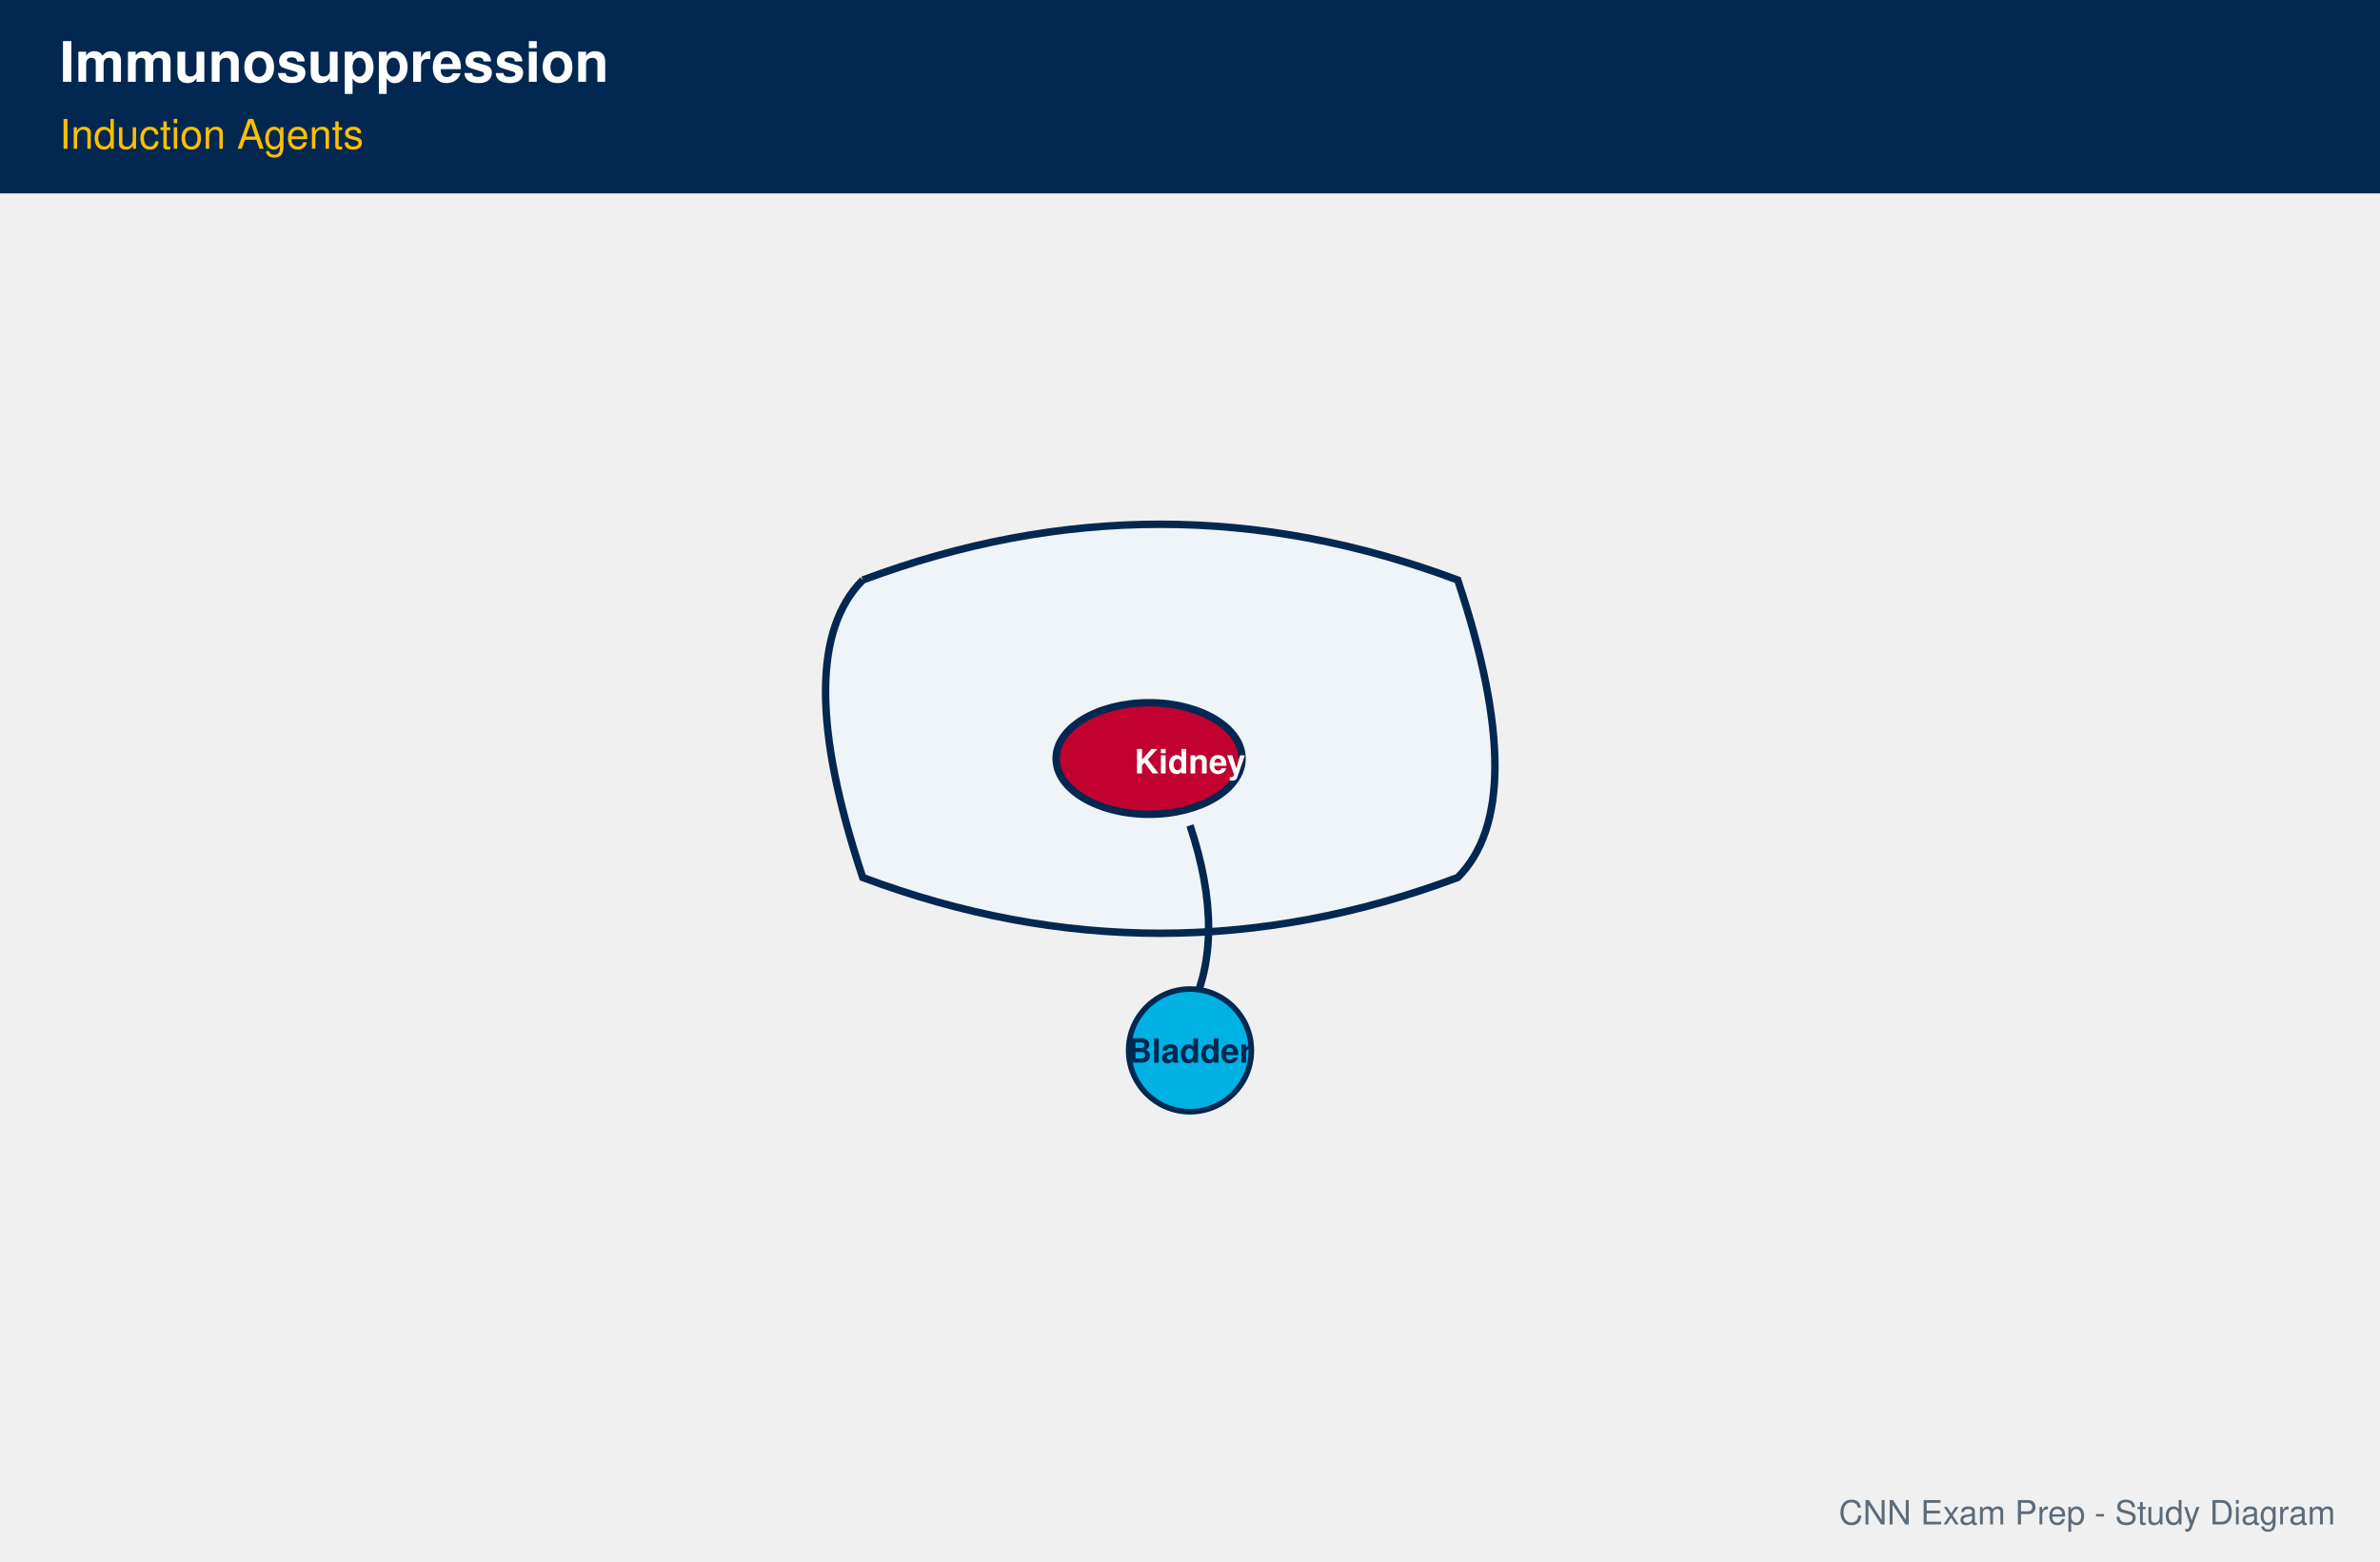
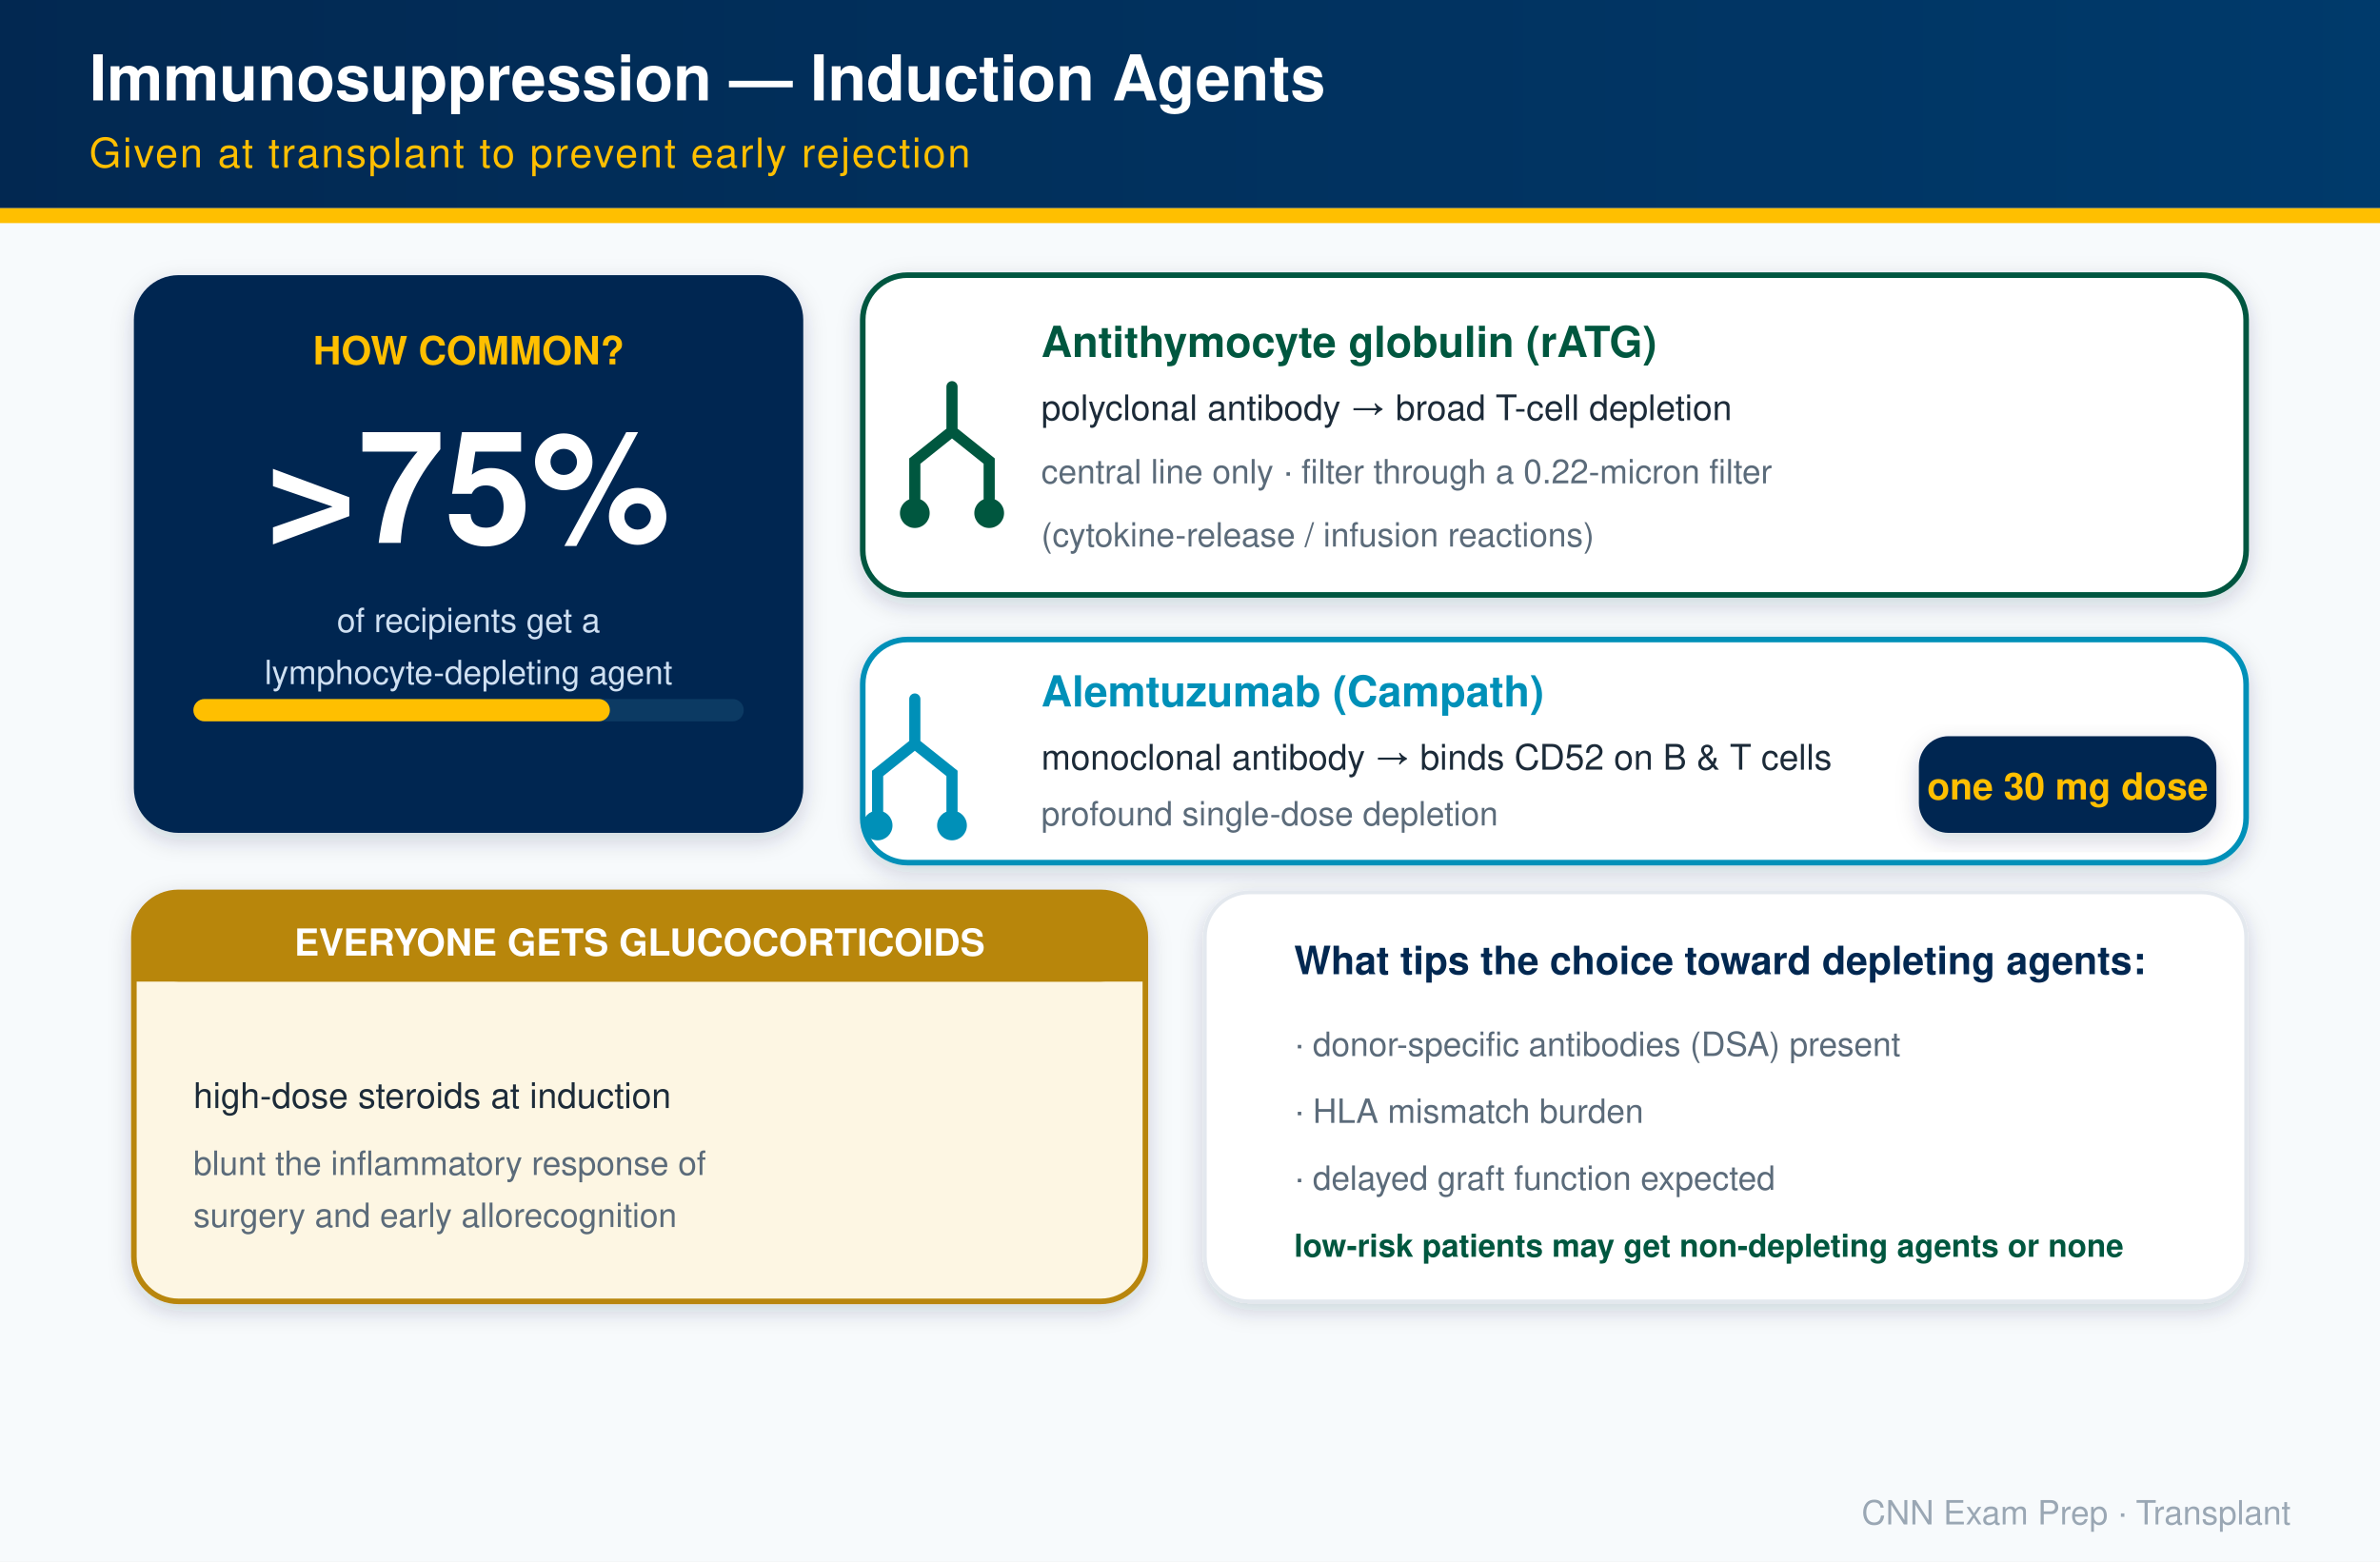
- <svg xmlns="http://www.w3.org/2000/svg" viewBox="0 0 640 420" width="640" height="420" font-family="Helvetica,Arial,sans-serif">
-   <rect x="0" y="0" width="640" height="52" fill="#022851" />
-   <text x="16" y="22" fill="#fff" font-size="15" font-weight="bold">Immunosuppression</text>
-   <text x="16" y="40" fill="#ffbf00" font-size="11">Induction Agents</text>
-   <path d="M 232.0 156.0 q 80 -30 160 0 q 20 60 0 80 q -80 30 -160 0 q -20 -60 0 -80" fill="#eef4f8" stroke="#022851" stroke-width="2" />
-   <path d="M 309.0 189.0 a 25 15 0 1 0 0 30 a 25 15 0 1 0 0 -30" fill="#c10230" stroke="#022851" stroke-width="2" />
-   <text x="320" y="208" fill="#fff" font-size="9" text-anchor="middle" font-weight="bold">Kidney</text>
-   <path d="M 320 222.0 q 10 30 0 50" fill="none" stroke="#022851" stroke-width="2" />
-   <circle cx="320" cy="282.5" r="16.5" fill="#00b2e3" stroke="#022851" stroke-width="1.5" />
-   <text x="320" y="285.8" fill="#022851" font-size="9" text-anchor="middle" font-weight="bold">Bladder</text>
-   <text x="628" y="410" fill="#5b6b7a" font-size="9" text-anchor="end">CNN Exam Prep - Study Diagram</text>
+ <svg xmlns="http://www.w3.org/2000/svg" viewBox="0 0 640 420" font-family="Helvetica,Arial,sans-serif">
+   <defs>
+     <linearGradient id="tx5Head" x1="0" y1="0" x2="1" y2="0">
+       <stop offset="0" stop-color="#022851" />
+       <stop offset="1" stop-color="#003a6b" />
+     </linearGradient>
+     <marker id="tx5Arr" viewBox="0 0 10 10" refX="8" refY="5" markerWidth="7" markerHeight="7" orient="auto-start-reverse">
+       <path d="M0,0 L10,5 L0,10 z" fill="#022851" />
+     </marker>
+     <filter id="tx5Sh" x="-20%" y="-20%" width="140%" height="140%">
+       <feDropShadow dx="0" dy="2" stdDeviation="3" flood-color="#022851" flood-opacity="0.18" />
+     </filter>
+   </defs>
+   <rect width="640" height="420" fill="#f7fafc" />
+   <rect width="640" height="56" fill="url(#tx5Head)" />
+   <rect y="56" width="640" height="4" fill="#ffbf00" />
+   <text x="24" y="27" fill="#ffffff" font-size="17" font-weight="bold">Immunosuppression — Induction Agents</text>
+   <text x="24" y="45" fill="#ffbf00" font-size="11" letter-spacing="0.5">Given at transplant to prevent early rejection</text>
+   <g filter="url(#tx5Sh)">
+     <rect x="36" y="74" width="180" height="150" rx="12" fill="#022851" />
+   </g>
+   <text x="126" y="98" fill="#ffbf00" font-size="10.5" text-anchor="middle" font-weight="bold">HOW COMMON?</text>
+   <text x="126" y="146" fill="#ffffff" font-size="42" text-anchor="middle" font-weight="bold">&gt;75%</text>
+   <text x="126" y="170" fill="#cfe0f2" font-size="9" text-anchor="middle">of recipients get a</text>
+   <text x="126" y="184" fill="#cfe0f2" font-size="9" text-anchor="middle">lymphocyte-depleting agent</text>
+   <rect x="52" y="188" width="148" height="6" rx="3" fill="#0c3a63" />
+   <rect x="52" y="188" width="112" height="6" rx="3" fill="#ffbf00" />
+   <g filter="url(#tx5Sh)">
+     <rect x="232" y="74" width="372" height="86" rx="12" fill="#ffffff" stroke="#00573f" stroke-width="1.5" />
+   </g>
+   <path d="M256 116 l10 8 v10 M256 116 l-10 8 v10 M256 116 v-12" stroke="#00573f" stroke-width="3" fill="none" stroke-linecap="round" />
+   <circle cx="246" cy="138" r="4" fill="#00573f" />
+   <circle cx="266" cy="138" r="4" fill="#00573f" />
+   <text x="280" y="96" fill="#00573f" font-size="11.5" font-weight="bold">Antithymocyte globulin (rATG)</text>
+   <text x="280" y="113" fill="#1c2b39" font-size="9.5">polyclonal antibody → broad T-cell depletion</text>
+   <text x="280" y="130" fill="#5b6b7a" font-size="9">central line only · filter through a 0.22-micron filter</text>
+   <text x="280" y="147" fill="#5b6b7a" font-size="9">(cytokine-release / infusion reactions)</text>
+   <g filter="url(#tx5Sh)">
+     <rect x="232" y="172" width="372" height="60" rx="12" fill="#ffffff" stroke="#0090b8" stroke-width="1.5" />
+   </g>
+   <path d="M246 200 l10 8 v10 M246 200 l-10 8 v10 M246 200 v-12" stroke="#0090b8" stroke-width="3" fill="none" stroke-linecap="round" />
+   <circle cx="236" cy="222" r="4" fill="#0090b8" />
+   <circle cx="256" cy="222" r="4" fill="#0090b8" />
+   <text x="280" y="190" fill="#0090b8" font-size="11.5" font-weight="bold">Alemtuzumab (Campath)</text>
+   <text x="280" y="207" fill="#1c2b39" font-size="9.5">monoclonal antibody → binds CD52 on B &amp; T cells</text>
+   <text x="280" y="222" fill="#5b6b7a" font-size="9">profound single-dose depletion</text>
+   <g filter="url(#tx5Sh)">
+     <rect x="516" y="198" width="80" height="26" rx="8" fill="#022851" />
+   </g>
+   <text x="556" y="215" fill="#ffbf00" font-size="10" text-anchor="middle" font-weight="bold">one 30 mg dose</text>
+   <g filter="url(#tx5Sh)">
+     <rect x="36" y="240" width="272" height="110" rx="12" fill="#fdf6e3" stroke="#b8860b" stroke-width="1.5" />
+   </g>
+   <rect x="36" y="240" width="272" height="24" rx="12" fill="#b8860b" />
+   <rect x="36" y="252" width="272" height="12" fill="#b8860b" />
+   <text x="172" y="257" fill="#ffffff" font-size="10" text-anchor="middle" font-weight="bold">EVERYONE GETS GLUCOCORTICOIDS</text>
+   <text x="52" y="298" fill="#1c2b39" font-size="9.5">high-dose steroids at induction</text>
+   <text x="52" y="316" fill="#5b6b7a" font-size="9">blunt the inflammatory response of</text>
+   <text x="52" y="330" fill="#5b6b7a" font-size="9">surgery and early allorecognition</text>
+   <g filter="url(#tx5Sh)">
+     <rect x="324" y="240" width="280" height="110" rx="12" fill="#ffffff" stroke="#e3e8ee" />
+   </g>
+   <text x="348" y="262" fill="#022851" font-size="10.5" font-weight="bold">What tips the choice toward depleting agents:</text>
+   <g font-size="9" fill="#5b6b7a">
+     <text x="348" y="284">· donor-specific antibodies (DSA) present</text>
+     <text x="348" y="302">· HLA mismatch burden</text>
+     <text x="348" y="320">· delayed graft function expected</text>
+   </g>
+   <text x="348" y="338" fill="#00573f" font-size="8.5" font-weight="bold">low-risk patients may get non-depleting agents or none</text>
+   <text x="616" y="410" fill="#9aa7b4" font-size="9" text-anchor="end">CNN Exam Prep · Transplant</text>
</svg>
